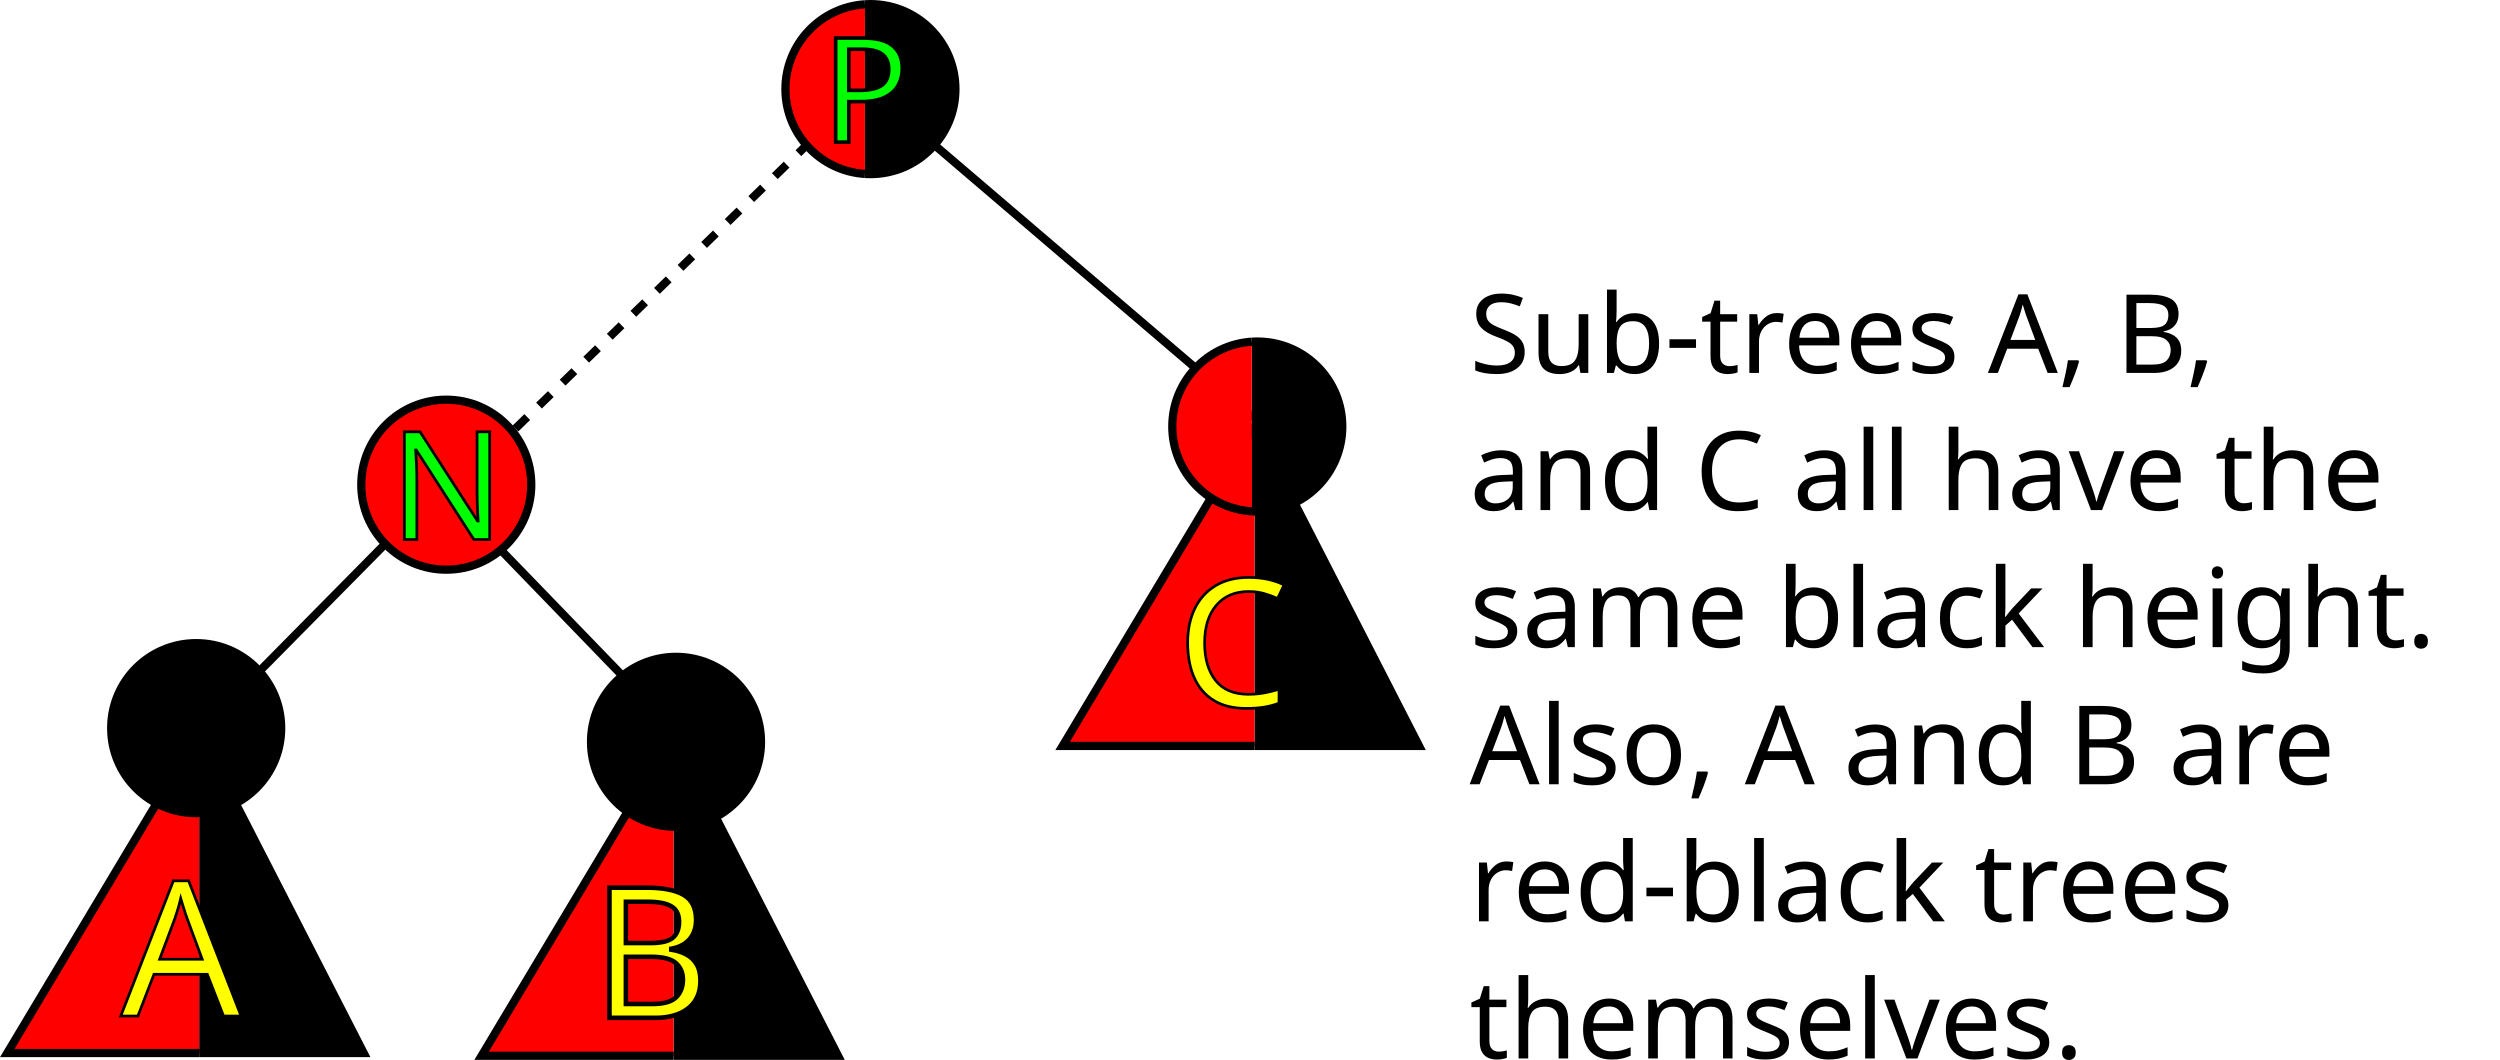
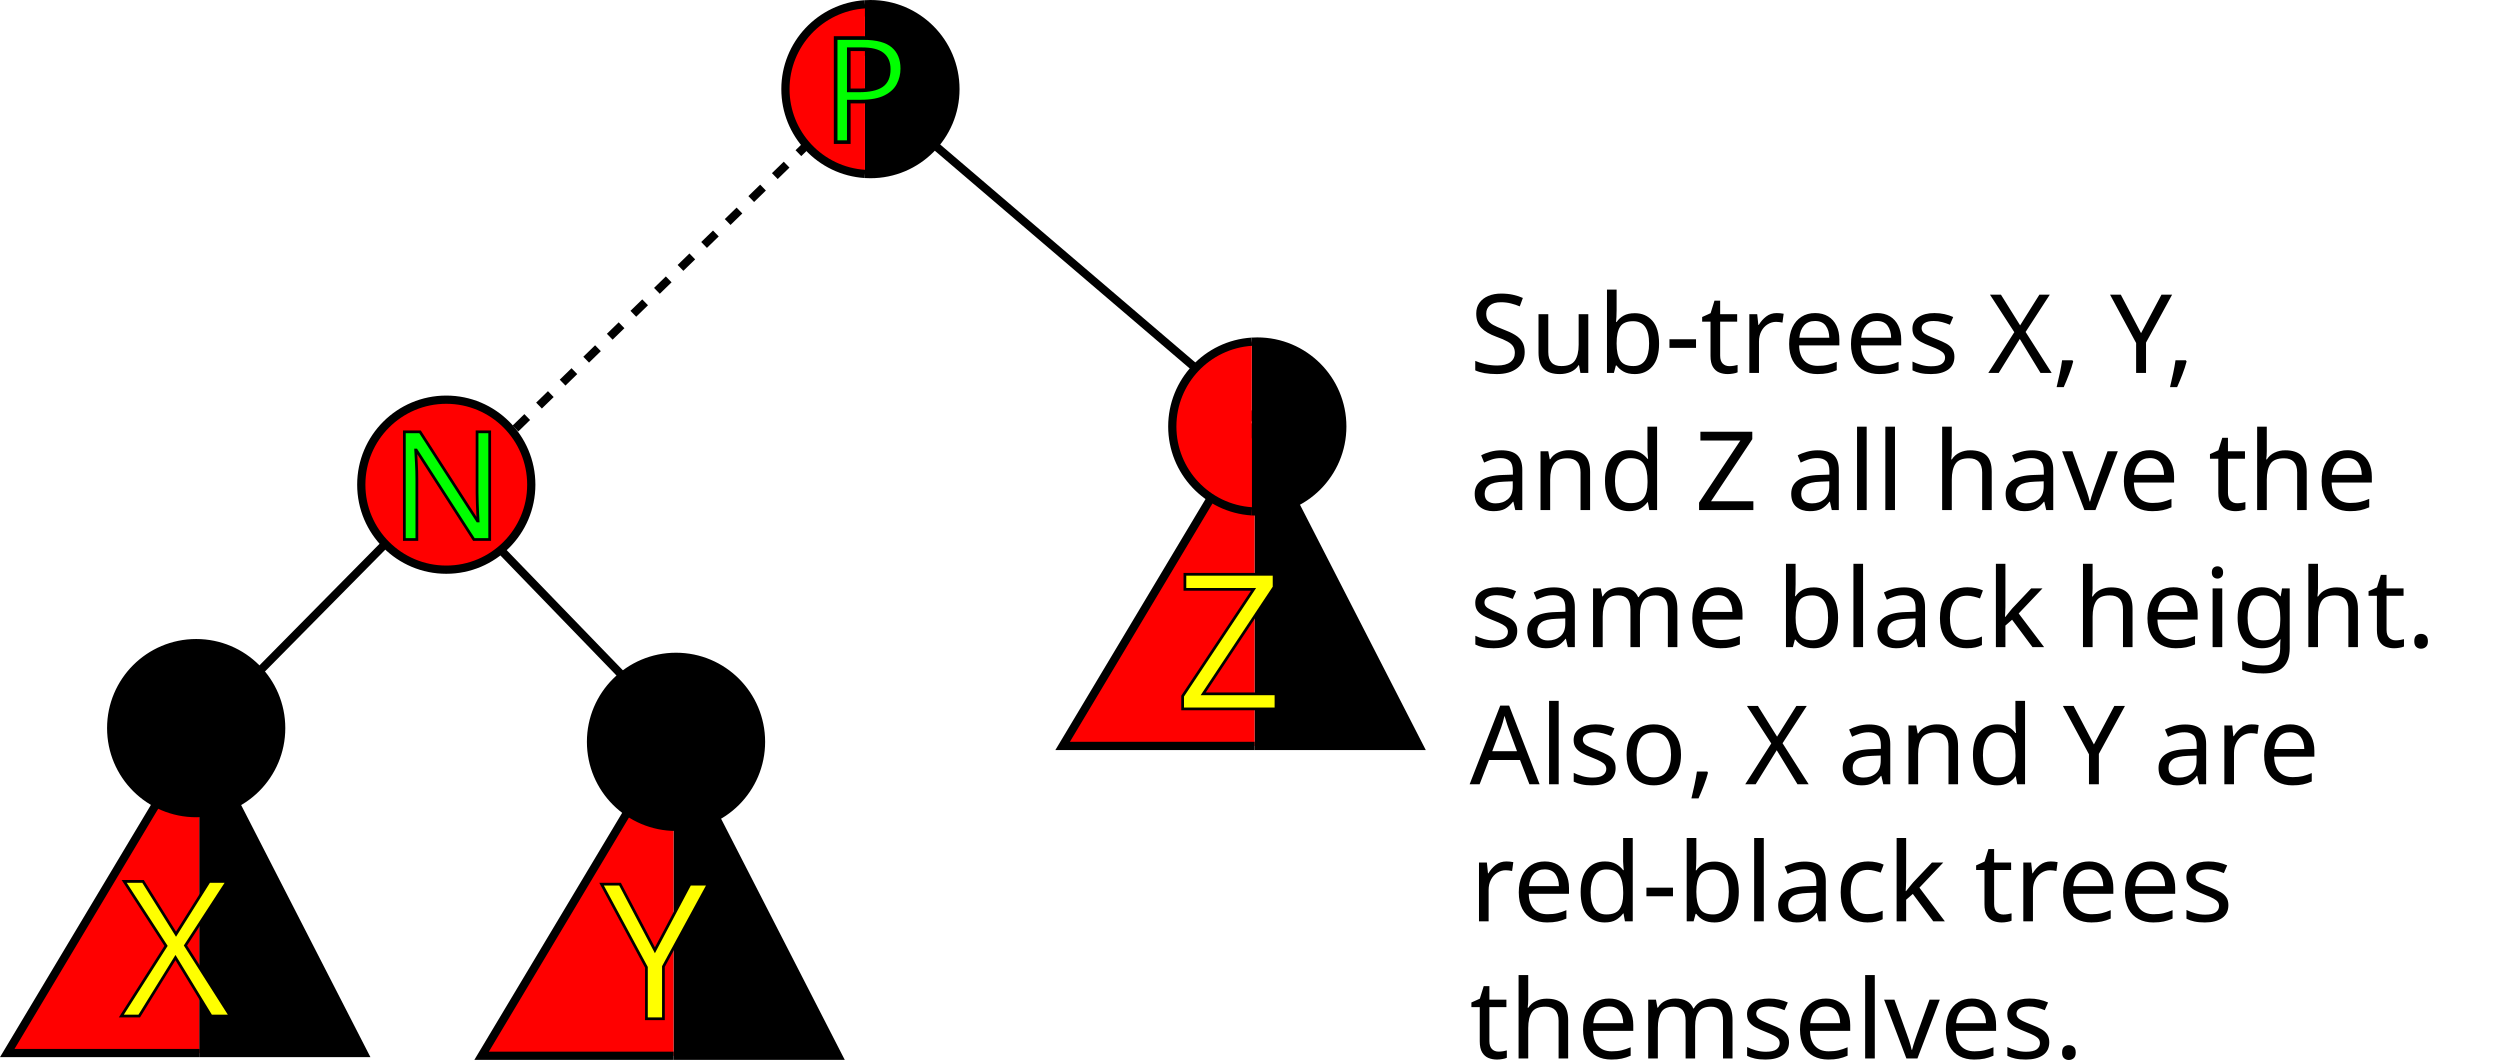
<svg xmlns="http://www.w3.org/2000/svg" width="257.325mm" height="109.095mm" viewBox="0 0 911.781 386.556" id="svg4265" version="1.1">
  <defs id="defs4267" />
  <g id="layer2" transform="translate(-182.2364,-299.5927)">
    <path style="fill:none;fill-rule:evenodd;stroke:#000000;stroke-width:3;stroke-linecap:butt;stroke-linejoin:miter;stroke-miterlimit:4;stroke-dasharray:none;stroke-opacity:1" d="m 344.921,479.53 88,91" id="path5587" />
    <path style="fill:none;fill-rule:evenodd;stroke:#000000;stroke-width:3;stroke-linecap:butt;stroke-linejoin:miter;stroke-miterlimit:4;stroke-dasharray:none;stroke-opacity:1" d="m 341.921,478.53 -81,82" id="path5589" />
    <path style="fill:none;fill-rule:evenodd;stroke:#000000;stroke-width:3;stroke-linecap:butt;stroke-linejoin:miter;stroke-miterlimit:4;stroke-dasharray:6, 6;stroke-dashoffset:0;stroke-opacity:1" d="m 494.921,334.53 -149,145" id="path5591" />
    <path style="fill:none;fill-rule:evenodd;stroke:#000000;stroke-width:3;stroke-linecap:butt;stroke-linejoin:miter;stroke-miterlimit:4;stroke-dasharray:none;stroke-opacity:1" d="m 502.694,335.093 151,129" id="path4807" />
    <text xml:space="preserve" style="font-style:normal;font-weight:normal;font-size:40px;line-height:125%;font-family:sans-serif;text-align:start;letter-spacing:0px;word-spacing:0px;text-anchor:start;fill:#000000;fill-opacity:1;stroke:none;stroke-width:1px;stroke-linecap:butt;stroke-linejoin:miter;stroke-opacity:1" x="488.694" y="331.093" id="text4809">
      <tspan id="tspan4811" x="488.694" y="331.093">P</tspan>
    </text>
  </g>
  <g id="layer1" transform="translate(-182.2364,-299.5927)">
    <circle style="color:#000000;clip-rule:nonzero;display:inline;overflow:visible;visibility:visible;opacity:1;isolation:auto;mix-blend-mode:normal;color-interpolation:sRGB;color-interpolation-filters:linearRGB;solid-color:#000000;solid-opacity:1;fill:#ff0000;fill-opacity:1;fill-rule:nonzero;stroke:#000000;stroke-width:3;stroke-linecap:butt;stroke-linejoin:miter;stroke-miterlimit:4;stroke-dasharray:none;stroke-dashoffset:0;stroke-opacity:1;color-rendering:auto;image-rendering:auto;shape-rendering:auto;text-rendering:auto;enable-background:accumulate" id="path4273-8" cx="345" cy="476.362" r="31" />
    <g id="g4386" transform="translate(137.6937,-111.2695)">
      <path id="path4331" d="m 360,412.427 a 31,31 0 0 1 2,-0.065 31,31 0 0 1 31,31 l 0,0 a 31,31 0 0 1 -31,31 31,31 0 0 1 -2.001,-0.065" style="color:#000000;clip-rule:nonzero;display:inline;overflow:visible;visibility:visible;opacity:1;isolation:auto;mix-blend-mode:normal;color-interpolation:sRGB;color-interpolation-filters:linearRGB;solid-color:#000000;solid-opacity:1;fill:#000000;fill-opacity:1;fill-rule:nonzero;stroke:#000000;stroke-width:3;stroke-linecap:butt;stroke-linejoin:miter;stroke-miterlimit:4;stroke-dasharray:none;stroke-dashoffset:0;stroke-opacity:1;color-rendering:auto;image-rendering:auto;shape-rendering:auto;text-rendering:auto;enable-background:accumulate" />
      <path id="path4273-80" d="M 359.999,474.298 A 31,31 0 0 1 331,443.362 31,31 0 0 1 360,412.427" style="color:#000000;clip-rule:nonzero;display:inline;overflow:visible;visibility:visible;opacity:1;isolation:auto;mix-blend-mode:normal;color-interpolation:sRGB;color-interpolation-filters:linearRGB;solid-color:#000000;solid-opacity:1;fill:#ff0000;fill-opacity:1;fill-rule:nonzero;stroke:#000000;stroke-width:3;stroke-linecap:butt;stroke-linejoin:miter;stroke-miterlimit:4;stroke-dasharray:none;stroke-dashoffset:0;stroke-opacity:1;color-rendering:auto;image-rendering:auto;shape-rendering:auto;text-rendering:auto;enable-background:accumulate" />
    </g>
    <text xml:space="preserve" style="font-style:normal;font-weight:normal;font-size:53.188px;line-height:125%;font-family:sans-serif;text-align:start;letter-spacing:0px;word-spacing:0px;text-anchor:start;fill:#00ff00;fill-opacity:1;stroke:#000000;stroke-width:1.33px;stroke-linecap:butt;stroke-linejoin:miter;stroke-opacity:1" x="481.852" y="351.428" id="text4813">
      <tspan id="tspan4815" x="481.852" y="351.428" style="stroke-width:1.33px">P</tspan>
    </text>
    <text xml:space="preserve" style="font-style:normal;font-weight:normal;font-size:55.017px;line-height:125%;font-family:sans-serif;text-align:start;letter-spacing:0px;word-spacing:0px;text-anchor:start;fill:#00ff00;fill-opacity:1;stroke:#000000;stroke-width:1px;stroke-linecap:butt;stroke-linejoin:miter;stroke-opacity:1" x="324.369" y="496.362" id="text4819">
      <tspan id="tspan4821" x="324.369" y="496.362">N</tspan>
    </text>
-     <g id="g4972" transform="translate(-95,146)">
-       <g transform="translate(350.0952,220.4999)" id="g4852-2">
-         <path style="fill:#000000;fill-rule:evenodd;stroke:#000000;stroke-width:3;stroke-linecap:butt;stroke-linejoin:miter;stroke-miterlimit:4;stroke-dasharray:none;stroke-opacity:1" d="m -33,18.556 60,0 -60,-117 0,0 0,0" id="path4850-2" transform="translate(205.7866,299.5926)" />
-         <path style="fill:#ff0000;fill-rule:evenodd;stroke:#000000;stroke-width:3;stroke-linecap:butt;stroke-linejoin:miter;stroke-miterlimit:4;stroke-dasharray:none;stroke-opacity:1" d="m -33,-98.444 -70,117 70,0" id="path4845-5" transform="translate(205.7866,299.5926)" />
-       </g>
-       <text id="text4438" y="524.812" x="493.066" style="font-style:normal;font-weight:normal;font-size:66.485px;line-height:125%;font-family:sans-serif;text-align:start;letter-spacing:0px;word-spacing:0px;text-anchor:start;fill:#ffff00;fill-opacity:1;stroke:#000000;stroke-width:1.662px;stroke-linecap:butt;stroke-linejoin:miter;stroke-opacity:1" xml:space="preserve" transform="translate(-2.8671762e-6,0)">
-         <tspan style="stroke-width:1.662px" y="524.812" x="493.066" id="tspan4440">B</tspan>
-       </text>
+     <g id="g4852-2" transform="translate(255.0952,366.4999)">
+       <path transform="translate(205.7866,299.5926)" id="path4850-2" d="m -33,18.556 60,0 -60,-117 0,0 0,0" style="fill:#000000;fill-rule:evenodd;stroke:#000000;stroke-width:3;stroke-linecap:butt;stroke-linejoin:miter;stroke-miterlimit:4;stroke-dasharray:none;stroke-opacity:1" />
+       <path transform="translate(205.7866,299.5926)" id="path4845-5" d="m -33,-98.444 -70,117 70,0" style="fill:#ff0000;fill-rule:evenodd;stroke:#000000;stroke-width:3;stroke-linecap:butt;stroke-linejoin:miter;stroke-miterlimit:4;stroke-dasharray:none;stroke-opacity:1" />
    </g>
-     <g id="g4979" transform="translate(-94,145)">
-       <g transform="translate(176.0952,220.4999)" id="g4852-7">
-         <path style="fill:#000000;fill-rule:evenodd;stroke:#000000;stroke-width:3;stroke-linecap:butt;stroke-linejoin:miter;stroke-miterlimit:4;stroke-dasharray:none;stroke-opacity:1" d="m -33,18.556 60,0 -60,-117 0,0 0,0" id="path4850-5" transform="translate(205.7866,299.5926)" />
-         <path style="fill:#ff0000;fill-rule:evenodd;stroke:#000000;stroke-width:3;stroke-linecap:butt;stroke-linejoin:miter;stroke-miterlimit:4;stroke-dasharray:none;stroke-opacity:1" d="m -33,-98.444 -70,117 70,0" id="path4845-0" transform="translate(205.7866,299.5926)" />
-       </g>
-       <text id="text5593" y="525.144" x="320.281" style="font-style:normal;font-weight:normal;font-size:68.771px;line-height:125%;font-family:sans-serif;text-align:start;letter-spacing:0px;word-spacing:0px;text-anchor:start;fill:#ffff00;fill-opacity:1;stroke:#000000;stroke-width:1px;stroke-linecap:butt;stroke-linejoin:miter;stroke-opacity:1" xml:space="preserve" transform="translate(-2.8671762e-6,0)">
-         <tspan y="525.144" x="320.281" id="tspan5595">A</tspan>
-       </text>
+     <text xml:space="preserve" style="font-style:normal;font-weight:normal;font-size:68.771px;line-height:125%;font-family:sans-serif;text-align:start;letter-spacing:0px;word-spacing:0px;text-anchor:start;fill:#ffff00;fill-opacity:1;stroke:#000000;stroke-width:1px;stroke-linecap:butt;stroke-linejoin:miter;stroke-opacity:1" x="401.631" y="671.144" id="text7719">
+       <tspan id="tspan7721" x="401.631" y="671.144">Y</tspan>
+     </text>
+     <g id="g4852-7" transform="translate(82.09517,365.4999)">
+       <path transform="translate(205.7866,299.5926)" id="path4850-5" d="m -33,18.556 60,0 -60,-117 0,0 0,0" style="fill:#000000;fill-rule:evenodd;stroke:#000000;stroke-width:3;stroke-linecap:butt;stroke-linejoin:miter;stroke-miterlimit:4;stroke-dasharray:none;stroke-opacity:1" />
+       <path transform="translate(205.7866,299.5926)" id="path4845-0" d="m -33,-98.444 -70,117 70,0" style="fill:#ff0000;fill-rule:evenodd;stroke:#000000;stroke-width:3;stroke-linecap:butt;stroke-linejoin:miter;stroke-miterlimit:4;stroke-dasharray:none;stroke-opacity:1" />
    </g>
+     <text xml:space="preserve" style="font-style:normal;font-weight:normal;font-size:68.771px;line-height:125%;font-family:sans-serif;text-align:start;letter-spacing:0px;word-spacing:0px;text-anchor:start;fill:#ffff00;fill-opacity:1;stroke:#000000;stroke-width:1px;stroke-linecap:butt;stroke-linejoin:miter;stroke-opacity:1" x="226.214" y="670.144" id="text7715">
+       <tspan id="tspan7717" x="226.214" y="670.144">X</tspan>
+     </text>
    <circle style="color:#000000;clip-rule:nonzero;display:inline;overflow:visible;visibility:visible;opacity:1;isolation:auto;mix-blend-mode:normal;color-interpolation:sRGB;color-interpolation-filters:linearRGB;solid-color:#000000;solid-opacity:1;fill:#000000;fill-opacity:1;fill-rule:nonzero;stroke:#000000;stroke-width:3;stroke-linecap:butt;stroke-linejoin:miter;stroke-miterlimit:4;stroke-dasharray:none;stroke-dashoffset:0;stroke-opacity:1;color-rendering:auto;image-rendering:auto;shape-rendering:auto;text-rendering:auto;enable-background:accumulate" id="path4273-8-0" cx="253.787" cy="565.149" r="31" />
    <circle style="color:#000000;clip-rule:nonzero;display:inline;overflow:visible;visibility:visible;opacity:1;isolation:auto;mix-blend-mode:normal;color-interpolation:sRGB;color-interpolation-filters:linearRGB;solid-color:#000000;solid-opacity:1;fill:#000000;fill-opacity:1;fill-rule:nonzero;stroke:#000000;stroke-width:3;stroke-linecap:butt;stroke-linejoin:miter;stroke-miterlimit:4;stroke-dasharray:none;stroke-dashoffset:0;stroke-opacity:1;color-rendering:auto;image-rendering:auto;shape-rendering:auto;text-rendering:auto;enable-background:accumulate" id="path4273-8-0-6" cx="428.787" cy="570.149" r="31" />
-     <g id="g5071">
-       <g transform="translate(467,253.4999)" id="g4852">
-         <path style="fill:#000000;fill-rule:evenodd;stroke:#000000;stroke-width:3;stroke-linecap:butt;stroke-linejoin:miter;stroke-miterlimit:4;stroke-dasharray:none;stroke-opacity:1" d="m -33,18.556 60,0 -60,-117 0,0 0,0" id="path4850" transform="translate(205.7866,299.5926)" />
-         <path style="fill:#ff0000;fill-rule:evenodd;stroke:#000000;stroke-width:3;stroke-linecap:butt;stroke-linejoin:miter;stroke-miterlimit:4;stroke-dasharray:none;stroke-opacity:1" d="m -33,-98.444 -70,117 70,0" id="path4845" transform="translate(205.7866,299.5926)" />
-       </g>
-       <text id="text4199" y="557.296" x="611.421" style="font-style:normal;font-weight:normal;font-size:65.063px;line-height:125%;font-family:sans-serif;text-align:start;letter-spacing:0px;word-spacing:0px;text-anchor:start;fill:#ffff00;fill-opacity:1;stroke:#000000;stroke-width:0.98px;stroke-linecap:butt;stroke-linejoin:miter;stroke-opacity:1" xml:space="preserve">
-         <tspan style="stroke-width:0.98px" y="557.296" x="611.421" id="tspan4201">C</tspan>
-       </text>
-       <g transform="translate(278.7866,11.78639)" id="g4386-6">
-         <path style="color:#000000;clip-rule:nonzero;display:inline;overflow:visible;visibility:visible;opacity:1;isolation:auto;mix-blend-mode:normal;color-interpolation:sRGB;color-interpolation-filters:linearRGB;solid-color:#000000;solid-opacity:1;fill:#000000;fill-opacity:1;fill-rule:nonzero;stroke:#000000;stroke-width:3;stroke-linecap:butt;stroke-linejoin:miter;stroke-miterlimit:4;stroke-dasharray:none;stroke-dashoffset:0;stroke-opacity:1;color-rendering:auto;image-rendering:auto;shape-rendering:auto;text-rendering:auto;enable-background:accumulate" d="m 360,412.427 a 31,31 0 0 1 2,-0.065 31,31 0 0 1 31,31 l 0,0 a 31,31 0 0 1 -31,31 31,31 0 0 1 -2.001,-0.065" id="path4331-6" />
-         <path style="color:#000000;clip-rule:nonzero;display:inline;overflow:visible;visibility:visible;opacity:1;isolation:auto;mix-blend-mode:normal;color-interpolation:sRGB;color-interpolation-filters:linearRGB;solid-color:#000000;solid-opacity:1;fill:#ff0000;fill-opacity:1;fill-rule:nonzero;stroke:#000000;stroke-width:3;stroke-linecap:butt;stroke-linejoin:miter;stroke-miterlimit:4;stroke-dasharray:none;stroke-dashoffset:0;stroke-opacity:1;color-rendering:auto;image-rendering:auto;shape-rendering:auto;text-rendering:auto;enable-background:accumulate" d="M 359.999,474.298 A 31,31 0 0 1 331,443.362 31,31 0 0 1 360,412.427" id="path4273-80-7" />
-       </g>
+     <g id="g4852" transform="translate(467,253.4999)">
+       <path transform="translate(205.7866,299.5926)" id="path4850" d="m -33,18.556 60,0 -60,-117 0,0 0,0" style="fill:#000000;fill-rule:evenodd;stroke:#000000;stroke-width:3;stroke-linecap:butt;stroke-linejoin:miter;stroke-miterlimit:4;stroke-dasharray:none;stroke-opacity:1" />
+       <path transform="translate(205.7866,299.5926)" id="path4845" d="m -33,-98.444 -70,117 70,0" style="fill:#ff0000;fill-rule:evenodd;stroke:#000000;stroke-width:3;stroke-linecap:butt;stroke-linejoin:miter;stroke-miterlimit:4;stroke-dasharray:none;stroke-opacity:1" />
    </g>
-     <text xml:space="preserve" style="font-style:normal;font-weight:normal;font-size:40px;line-height:125%;font-family:sans-serif;text-align:start;letter-spacing:0px;word-spacing:0px;text-anchor:start;fill:#000000;fill-opacity:1;stroke:none;stroke-width:1px;stroke-linecap:butt;stroke-linejoin:miter;stroke-opacity:1" x="718.236" y="435.621" id="text4195">
-       <tspan id="tspan4197" x="718.236" y="435.621">Sub-trees A, B,</tspan>
-       <tspan x="718.236" y="485.621" id="tspan4199">and C all have the</tspan>
-       <tspan x="718.236" y="535.621" id="tspan4202">same black height.</tspan>
-       <tspan x="718.236" y="585.621" id="tspan4204">Also, A and B are</tspan>
-       <tspan x="718.236" y="635.621" id="tspan4206">red-black trees</tspan>
-       <tspan x="718.236" y="685.621" id="tspan4208">themselves.</tspan>
+     <text xml:space="preserve" style="font-style:normal;font-weight:normal;font-size:68.771px;line-height:125%;font-family:sans-serif;text-align:start;letter-spacing:0px;word-spacing:0px;text-anchor:start;fill:#ffff00;fill-opacity:1;stroke:#000000;stroke-width:1px;stroke-linecap:butt;stroke-linejoin:miter;stroke-opacity:1" x="610.951" y="558.144" id="text7723">
+       <tspan id="tspan7725" x="610.951" y="558.144">Z</tspan>
+     </text>
+     <g id="g4386-6" transform="translate(278.7866,11.78639)">
+       <path id="path4331-6" d="m 360,412.427 a 31,31 0 0 1 2,-0.065 31,31 0 0 1 31,31 l 0,0 a 31,31 0 0 1 -31,31 31,31 0 0 1 -2.001,-0.065" style="color:#000000;clip-rule:nonzero;display:inline;overflow:visible;visibility:visible;opacity:1;isolation:auto;mix-blend-mode:normal;color-interpolation:sRGB;color-interpolation-filters:linearRGB;solid-color:#000000;solid-opacity:1;fill:#000000;fill-opacity:1;fill-rule:nonzero;stroke:#000000;stroke-width:3;stroke-linecap:butt;stroke-linejoin:miter;stroke-miterlimit:4;stroke-dasharray:none;stroke-dashoffset:0;stroke-opacity:1;color-rendering:auto;image-rendering:auto;shape-rendering:auto;text-rendering:auto;enable-background:accumulate" />
+       <path id="path4273-80-7" d="M 359.999,474.298 A 31,31 0 0 1 331,443.362 31,31 0 0 1 360,412.427" style="color:#000000;clip-rule:nonzero;display:inline;overflow:visible;visibility:visible;opacity:1;isolation:auto;mix-blend-mode:normal;color-interpolation:sRGB;color-interpolation-filters:linearRGB;solid-color:#000000;solid-opacity:1;fill:#ff0000;fill-opacity:1;fill-rule:nonzero;stroke:#000000;stroke-width:3;stroke-linecap:butt;stroke-linejoin:miter;stroke-miterlimit:4;stroke-dasharray:none;stroke-dashoffset:0;stroke-opacity:1;color-rendering:auto;image-rendering:auto;shape-rendering:auto;text-rendering:auto;enable-background:accumulate" />
+     </g>
+     <text xml:space="preserve" style="font-style:normal;font-weight:normal;font-size:40px;line-height:125%;font-family:sans-serif;text-align:start;letter-spacing:0px;word-spacing:0px;text-anchor:start;fill:#000000;fill-opacity:1;stroke:none;stroke-width:1px;stroke-linecap:butt;stroke-linejoin:miter;stroke-opacity:1" x="718.236" y="435.621" id="text10815">
+       <tspan id="tspan10817" x="718.236" y="435.621">Sub-trees X, Y,</tspan>
+       <tspan x="718.236" y="485.621" id="tspan10819">and Z all have the</tspan>
+       <tspan x="718.236" y="535.621" id="tspan10821">same black height.</tspan>
+       <tspan x="718.236" y="585.621" id="tspan10823">Also, X and Y are</tspan>
+       <tspan x="718.236" y="635.621" id="tspan10825">red-black trees</tspan>
+       <tspan x="718.236" y="685.621" id="tspan10827">themselves.</tspan>
    </text>
  </g>
</svg>
